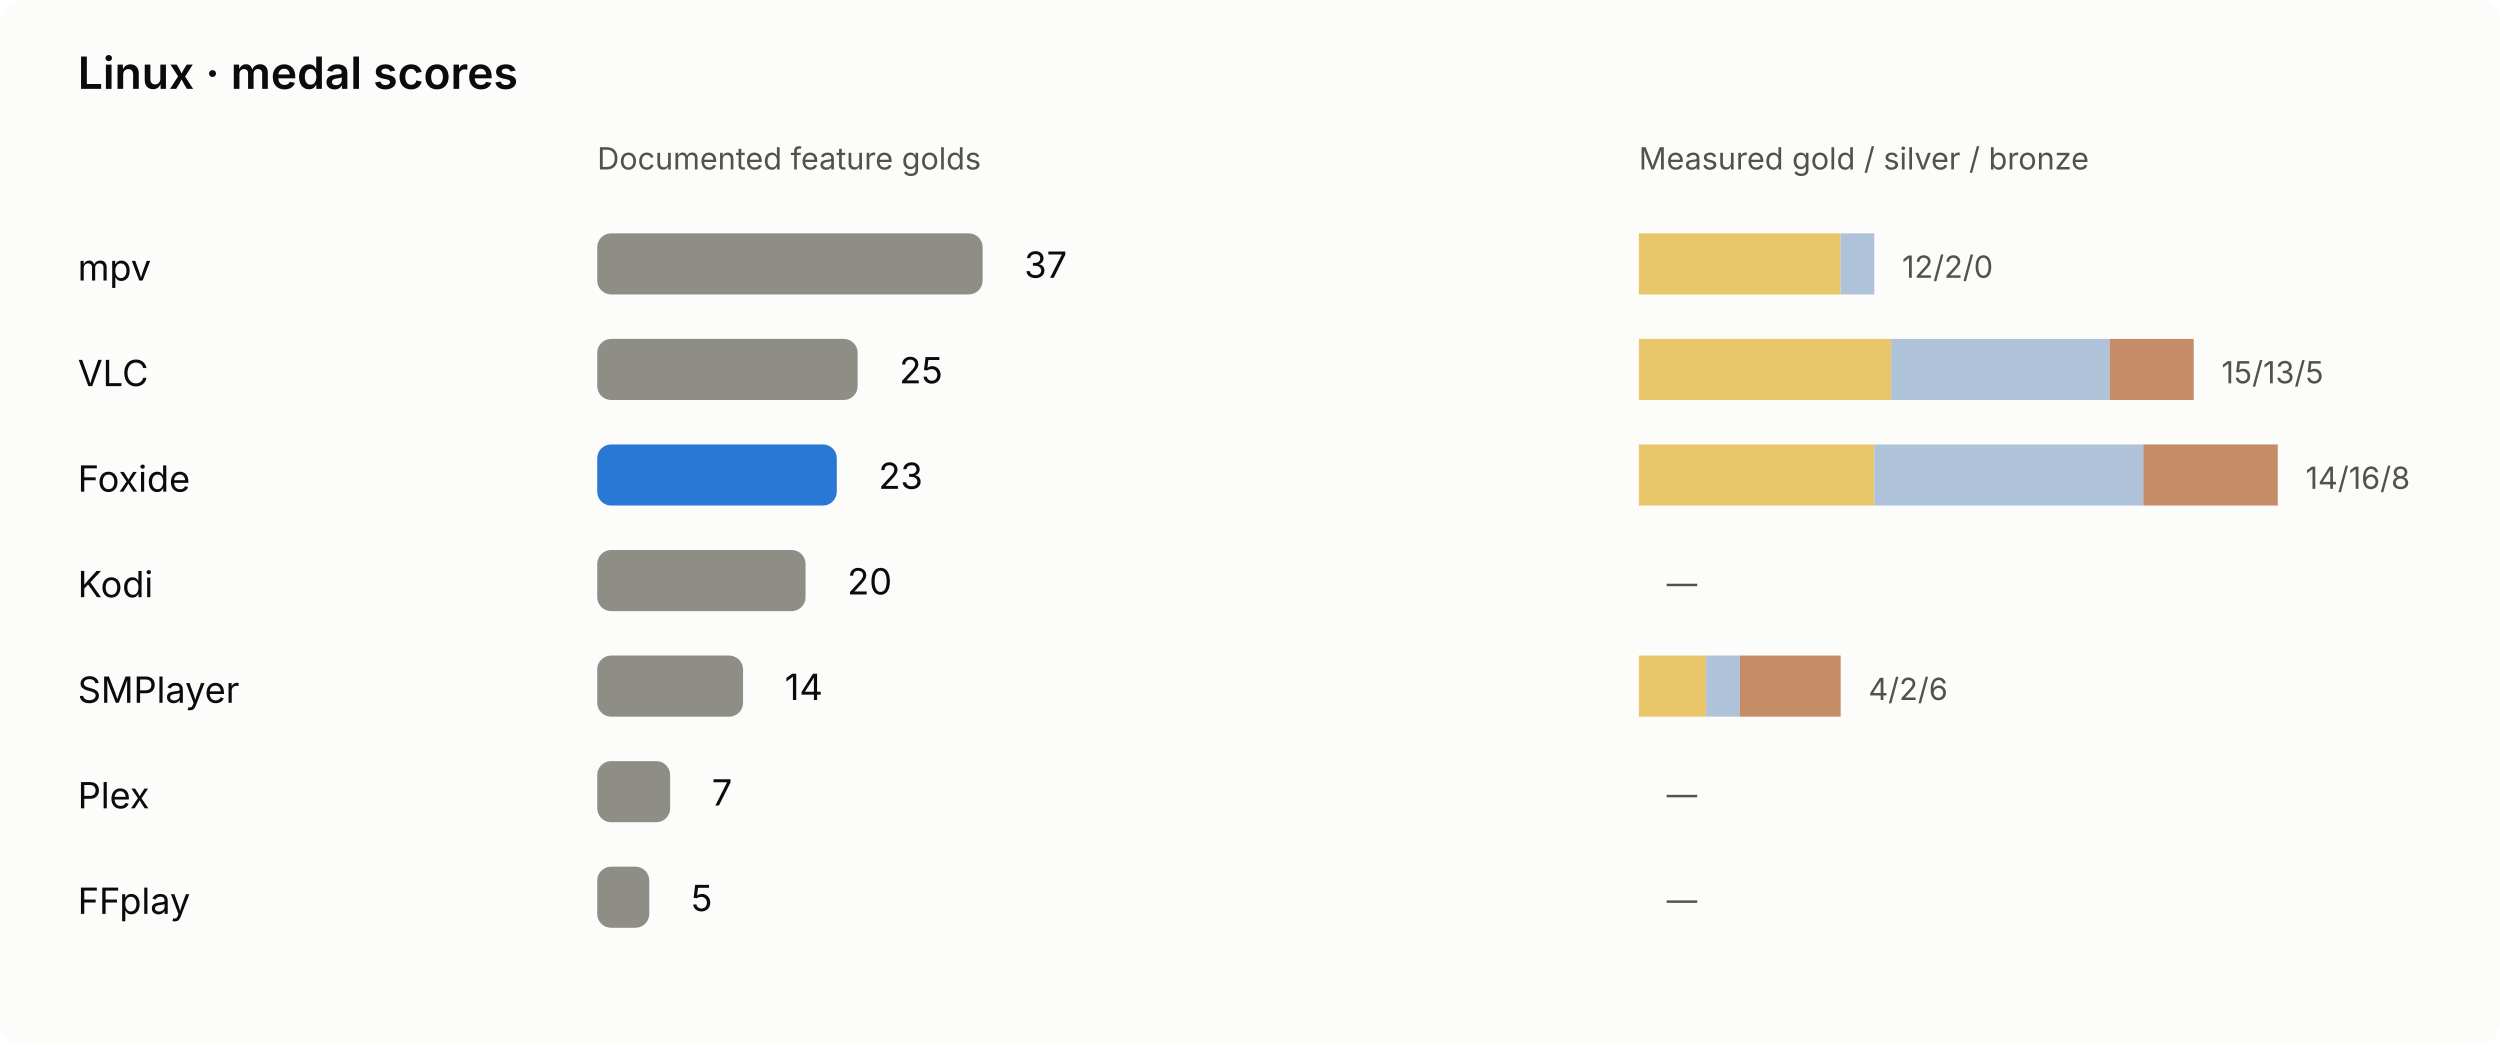
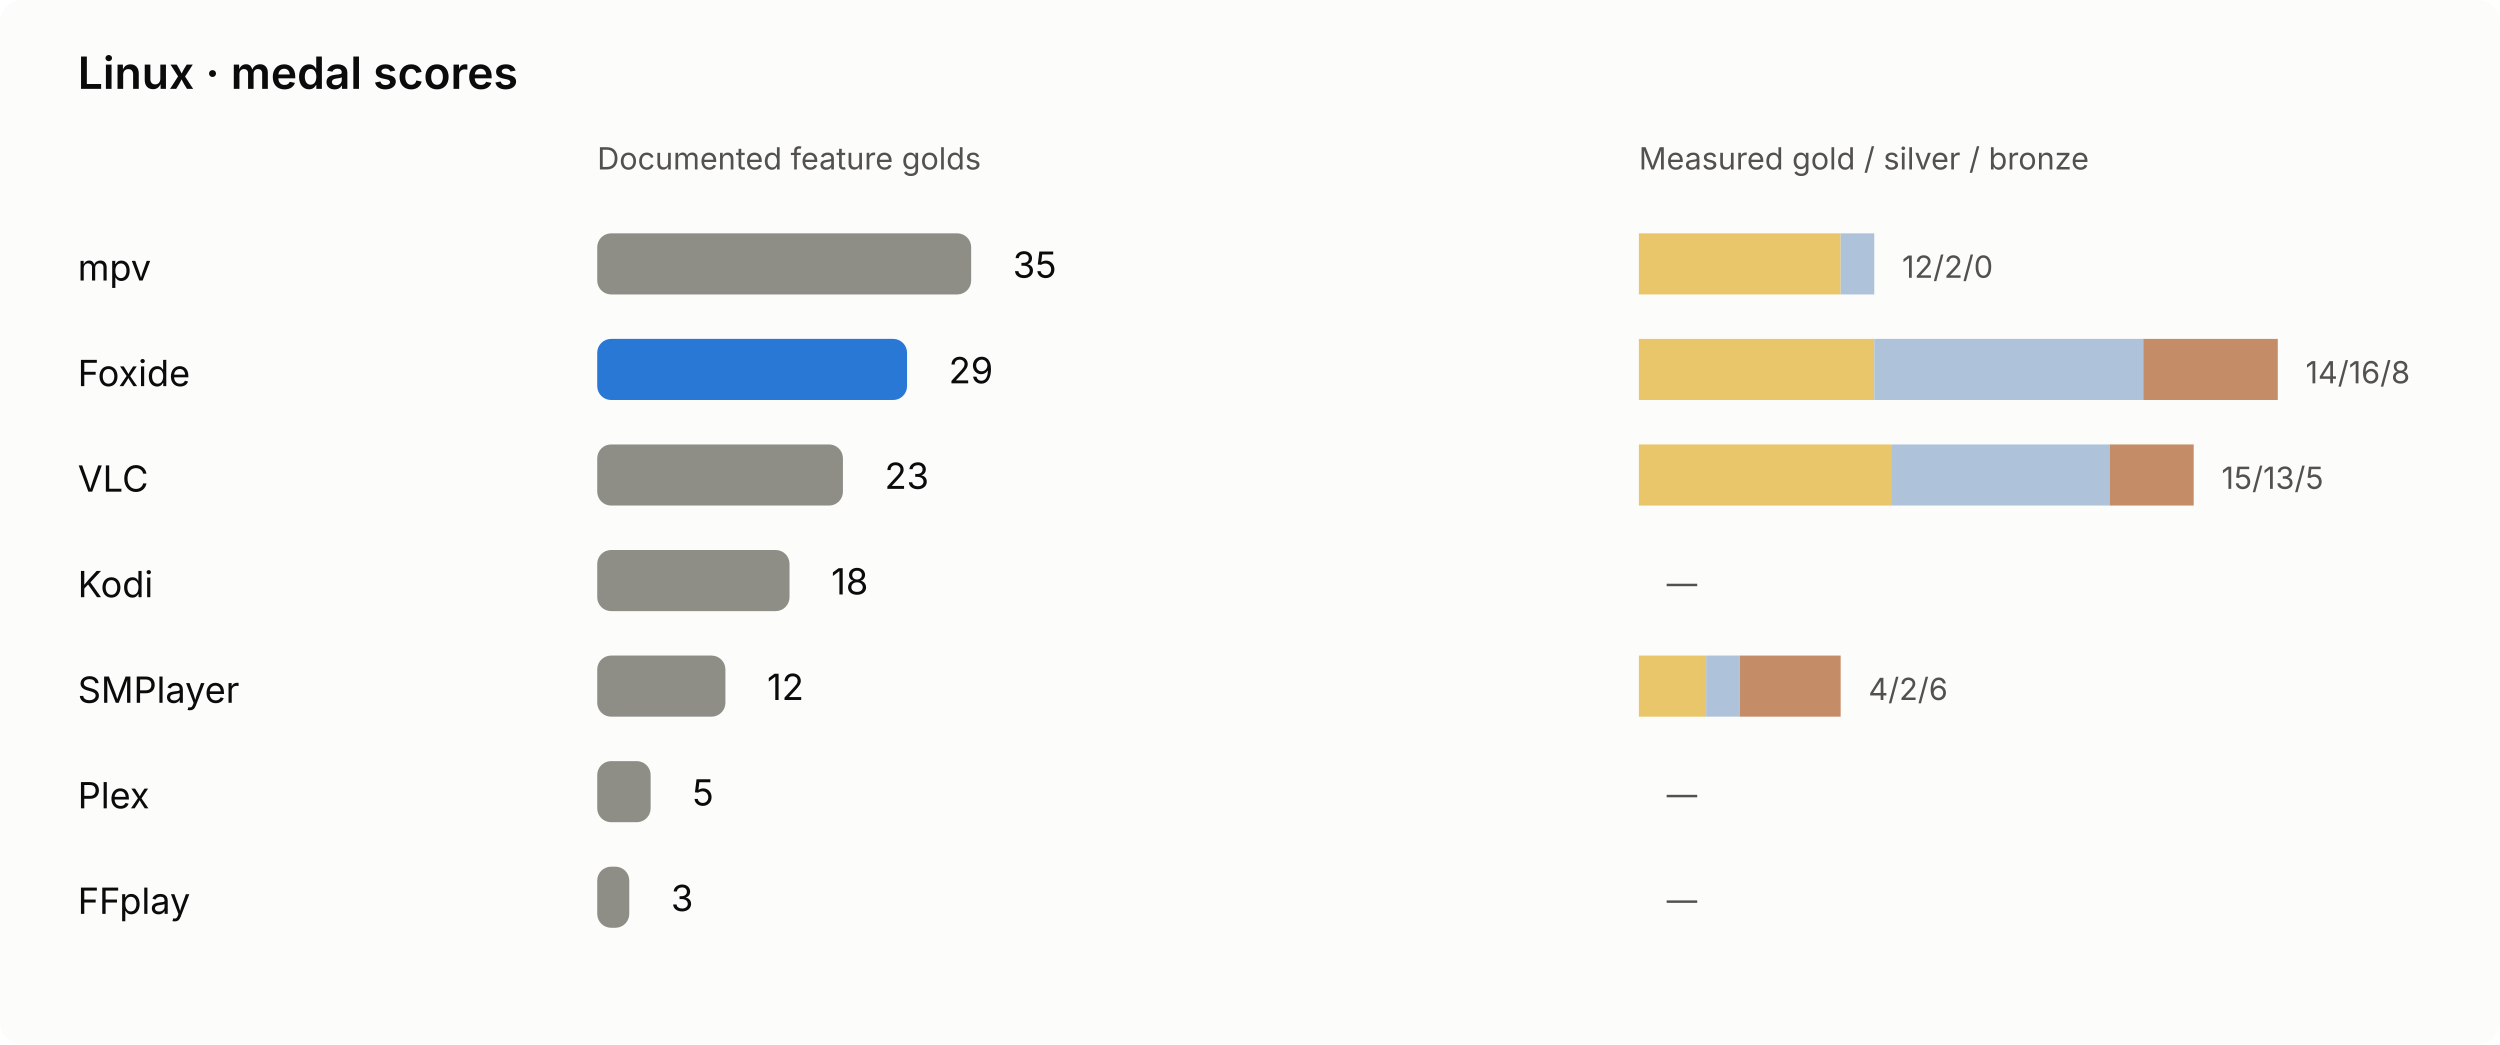
<svg xmlns="http://www.w3.org/2000/svg" viewBox="0 0 900 376" role="img" aria-labelledby="linux-chart-title linux-chart-desc">
  <rect width="900" height="376" rx="8" class="bg" />
  <style>text{font:13px system-ui,-apple-system,'Segoe UI',sans-serif;fill:#0b0b0b}.sub{fill:#52514e;font-size:11px}.title{font-size:16px;font-weight:600}.bg{fill:#fcfcfb}.bar{fill:#8f8e86}.foxide{fill:#2a78d6}.winner{font-weight:700}@media(prefers-color-scheme:dark){.bg{fill:#1a1a19}text{fill:#f0efec}.sub{fill:#c3c2b7}.foxide{fill:#3987e5}}</style>
  <g>
    <text class="title" x="28" y="32" font-size="22">Linux · medal scores</text>
    <text x="215" y="61" font-size="12" class="sub">Documented feature golds</text>
    <text x="590" y="61" font-size="12" class="sub">Measured gold / silver / bronze</text>
    <text x="28" y="101" font-size="12">mpv</text>
-     <rect x="215" y="84" width="138.75" height="22" rx="5" fill="#8f8e86" />
-     <text x="368.75" y="100" font-size="13">37</text>
+     <rect x="215" y="84" width="134.62" height="22" rx="5" fill="#8f8e86" />
+     <text x="364.62" y="100" font-size="13">35</text>
    <rect x="590.00" y="84" width="72.63" height="22" fill="#e9c669" />
    <rect x="662.63" y="84" width="12.11" height="22" fill="#aec3d9" />
    <rect x="674.74" y="84" width="0.00" height="22" fill="#c58c68" />
    <text x="684.74" y="100" class="sub" font-size="12">12/2/0</text>
-     <text x="28" y="139" font-size="12">VLC</text>
-     <rect x="215" y="122" width="93.75" height="22" rx="5" fill="#8f8e86" />
-     <text x="323.75" y="138" font-size="13">25</text>
-     <rect x="590.00" y="122" width="90.79" height="22" fill="#e9c669" />
-     <rect x="680.79" y="122" width="78.68" height="22" fill="#aec3d9" />
-     <rect x="759.47" y="122" width="30.26" height="22" fill="#c58c68" />
-     <text x="799.74" y="138" class="sub" font-size="12">15/13/5</text>
-     <text x="28" y="177" font-size="12">Foxide</text>
-     <rect x="215" y="160" width="86.25" height="22" rx="5" fill="#2a78d6" />
-     <text x="316.25" y="176" font-size="13">23</text>
-     <rect x="590.00" y="160" width="84.74" height="22" fill="#e9c669" />
-     <rect x="674.74" y="160" width="96.84" height="22" fill="#aec3d9" />
-     <rect x="771.58" y="160" width="48.42" height="22" fill="#c58c68" />
-     <text x="830.00" y="176" class="sub" font-size="12">14/16/8</text>
+     <text x="28" y="139" font-size="12">Foxide</text>
+     <rect x="215" y="122" width="111.54" height="22" rx="5" fill="#2a78d6" />
+     <text x="341.54" y="138" font-size="13">29</text>
+     <rect x="590.00" y="122" width="84.74" height="22" fill="#e9c669" />
+     <rect x="674.74" y="122" width="96.84" height="22" fill="#aec3d9" />
+     <rect x="771.58" y="122" width="48.42" height="22" fill="#c58c68" />
+     <text x="830.00" y="138" class="sub" font-size="12">14/16/8</text>
+     <text x="28" y="177" font-size="12">VLC</text>
+     <rect x="215" y="160" width="88.46" height="22" rx="5" fill="#8f8e86" />
+     <text x="318.46" y="176" font-size="13">23</text>
+     <rect x="590.00" y="160" width="90.79" height="22" fill="#e9c669" />
+     <rect x="680.79" y="160" width="78.68" height="22" fill="#aec3d9" />
+     <rect x="759.47" y="160" width="30.26" height="22" fill="#c58c68" />
+     <text x="799.74" y="176" class="sub" font-size="12">15/13/5</text>
    <text x="28" y="215" font-size="12">Kodi</text>
-     <rect x="215" y="198" width="75.00" height="22" rx="5" fill="#8f8e86" />
-     <text x="305.00" y="214" font-size="13">20</text>
+     <rect x="215" y="198" width="69.23" height="22" rx="5" fill="#8f8e86" />
+     <text x="299.23" y="214" font-size="13">18</text>
    <rect x="590.00" y="198" width="0.00" height="22" fill="#e9c669" />
    <rect x="590.00" y="198" width="0.00" height="22" fill="#aec3d9" />
    <rect x="590.00" y="198" width="0.00" height="22" fill="#c58c68" />
    <text x="600.00" y="214" class="sub" font-size="12">—</text>
    <text x="28" y="253" font-size="12">SMPlayer</text>
-     <rect x="215" y="236" width="52.50" height="22" rx="5" fill="#8f8e86" />
-     <text x="282.50" y="252" font-size="13">14</text>
+     <rect x="215" y="236" width="46.15" height="22" rx="5" fill="#8f8e86" />
+     <text x="276.15" y="252" font-size="13">12</text>
    <rect x="590.00" y="236" width="24.21" height="22" fill="#e9c669" />
    <rect x="614.21" y="236" width="12.11" height="22" fill="#aec3d9" />
    <rect x="626.32" y="236" width="36.32" height="22" fill="#c58c68" />
    <text x="672.63" y="252" class="sub" font-size="12">4/2/6</text>
    <text x="28" y="291" font-size="12">Plex</text>
-     <rect x="215" y="274" width="26.25" height="22" rx="5" fill="#8f8e86" />
-     <text x="256.25" y="290" font-size="13">7</text>
+     <rect x="215" y="274" width="19.23" height="22" rx="5" fill="#8f8e86" />
+     <text x="249.23" y="290" font-size="13">5</text>
    <rect x="590.00" y="274" width="0.00" height="22" fill="#e9c669" />
    <rect x="590.00" y="274" width="0.00" height="22" fill="#aec3d9" />
    <rect x="590.00" y="274" width="0.00" height="22" fill="#c58c68" />
    <text x="600.00" y="290" class="sub" font-size="12">—</text>
    <text x="28" y="329" font-size="12">FFplay</text>
-     <rect x="215" y="312" width="18.75" height="22" rx="5" fill="#8f8e86" />
-     <text x="248.75" y="328" font-size="13">5</text>
+     <rect x="215" y="312" width="11.54" height="22" rx="5" fill="#8f8e86" />
+     <text x="241.54" y="328" font-size="13">3</text>
    <rect x="590.00" y="312" width="0.00" height="22" fill="#e9c669" />
    <rect x="590.00" y="312" width="0.00" height="22" fill="#aec3d9" />
    <rect x="590.00" y="312" width="0.00" height="22" fill="#c58c68" />
    <text x="600.00" y="328" class="sub" font-size="12">—</text>
  </g>
</svg>
